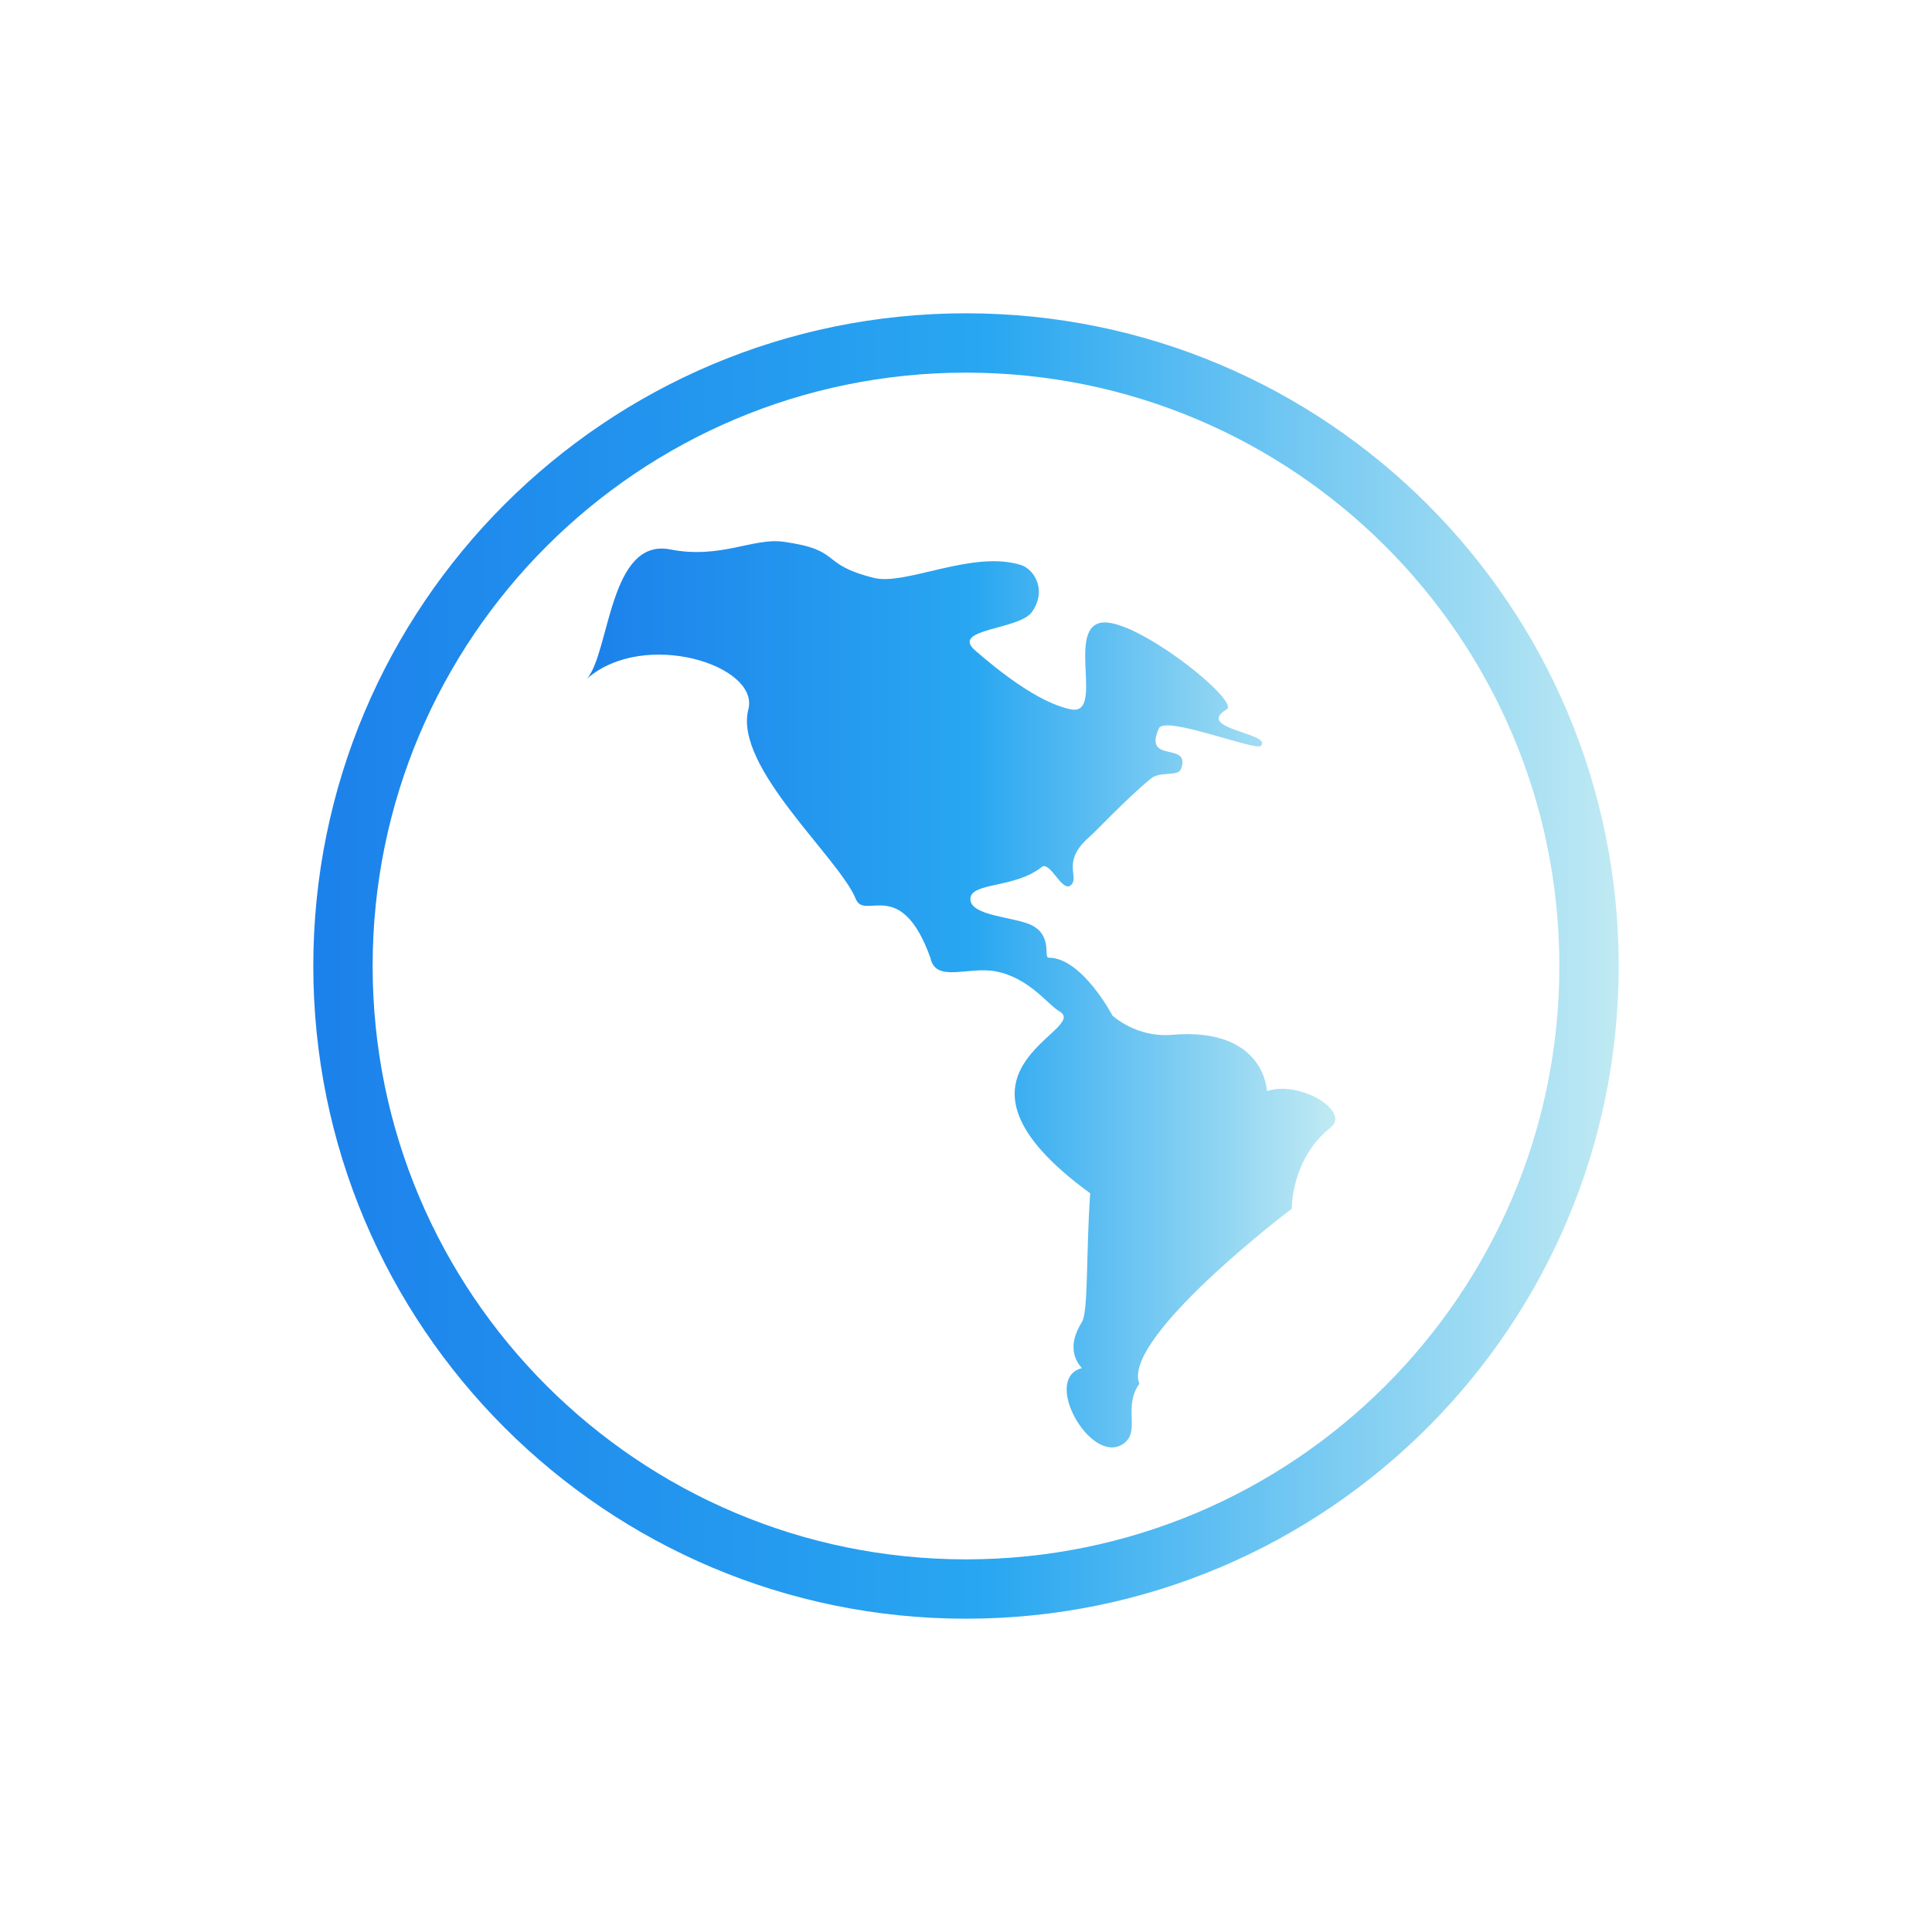
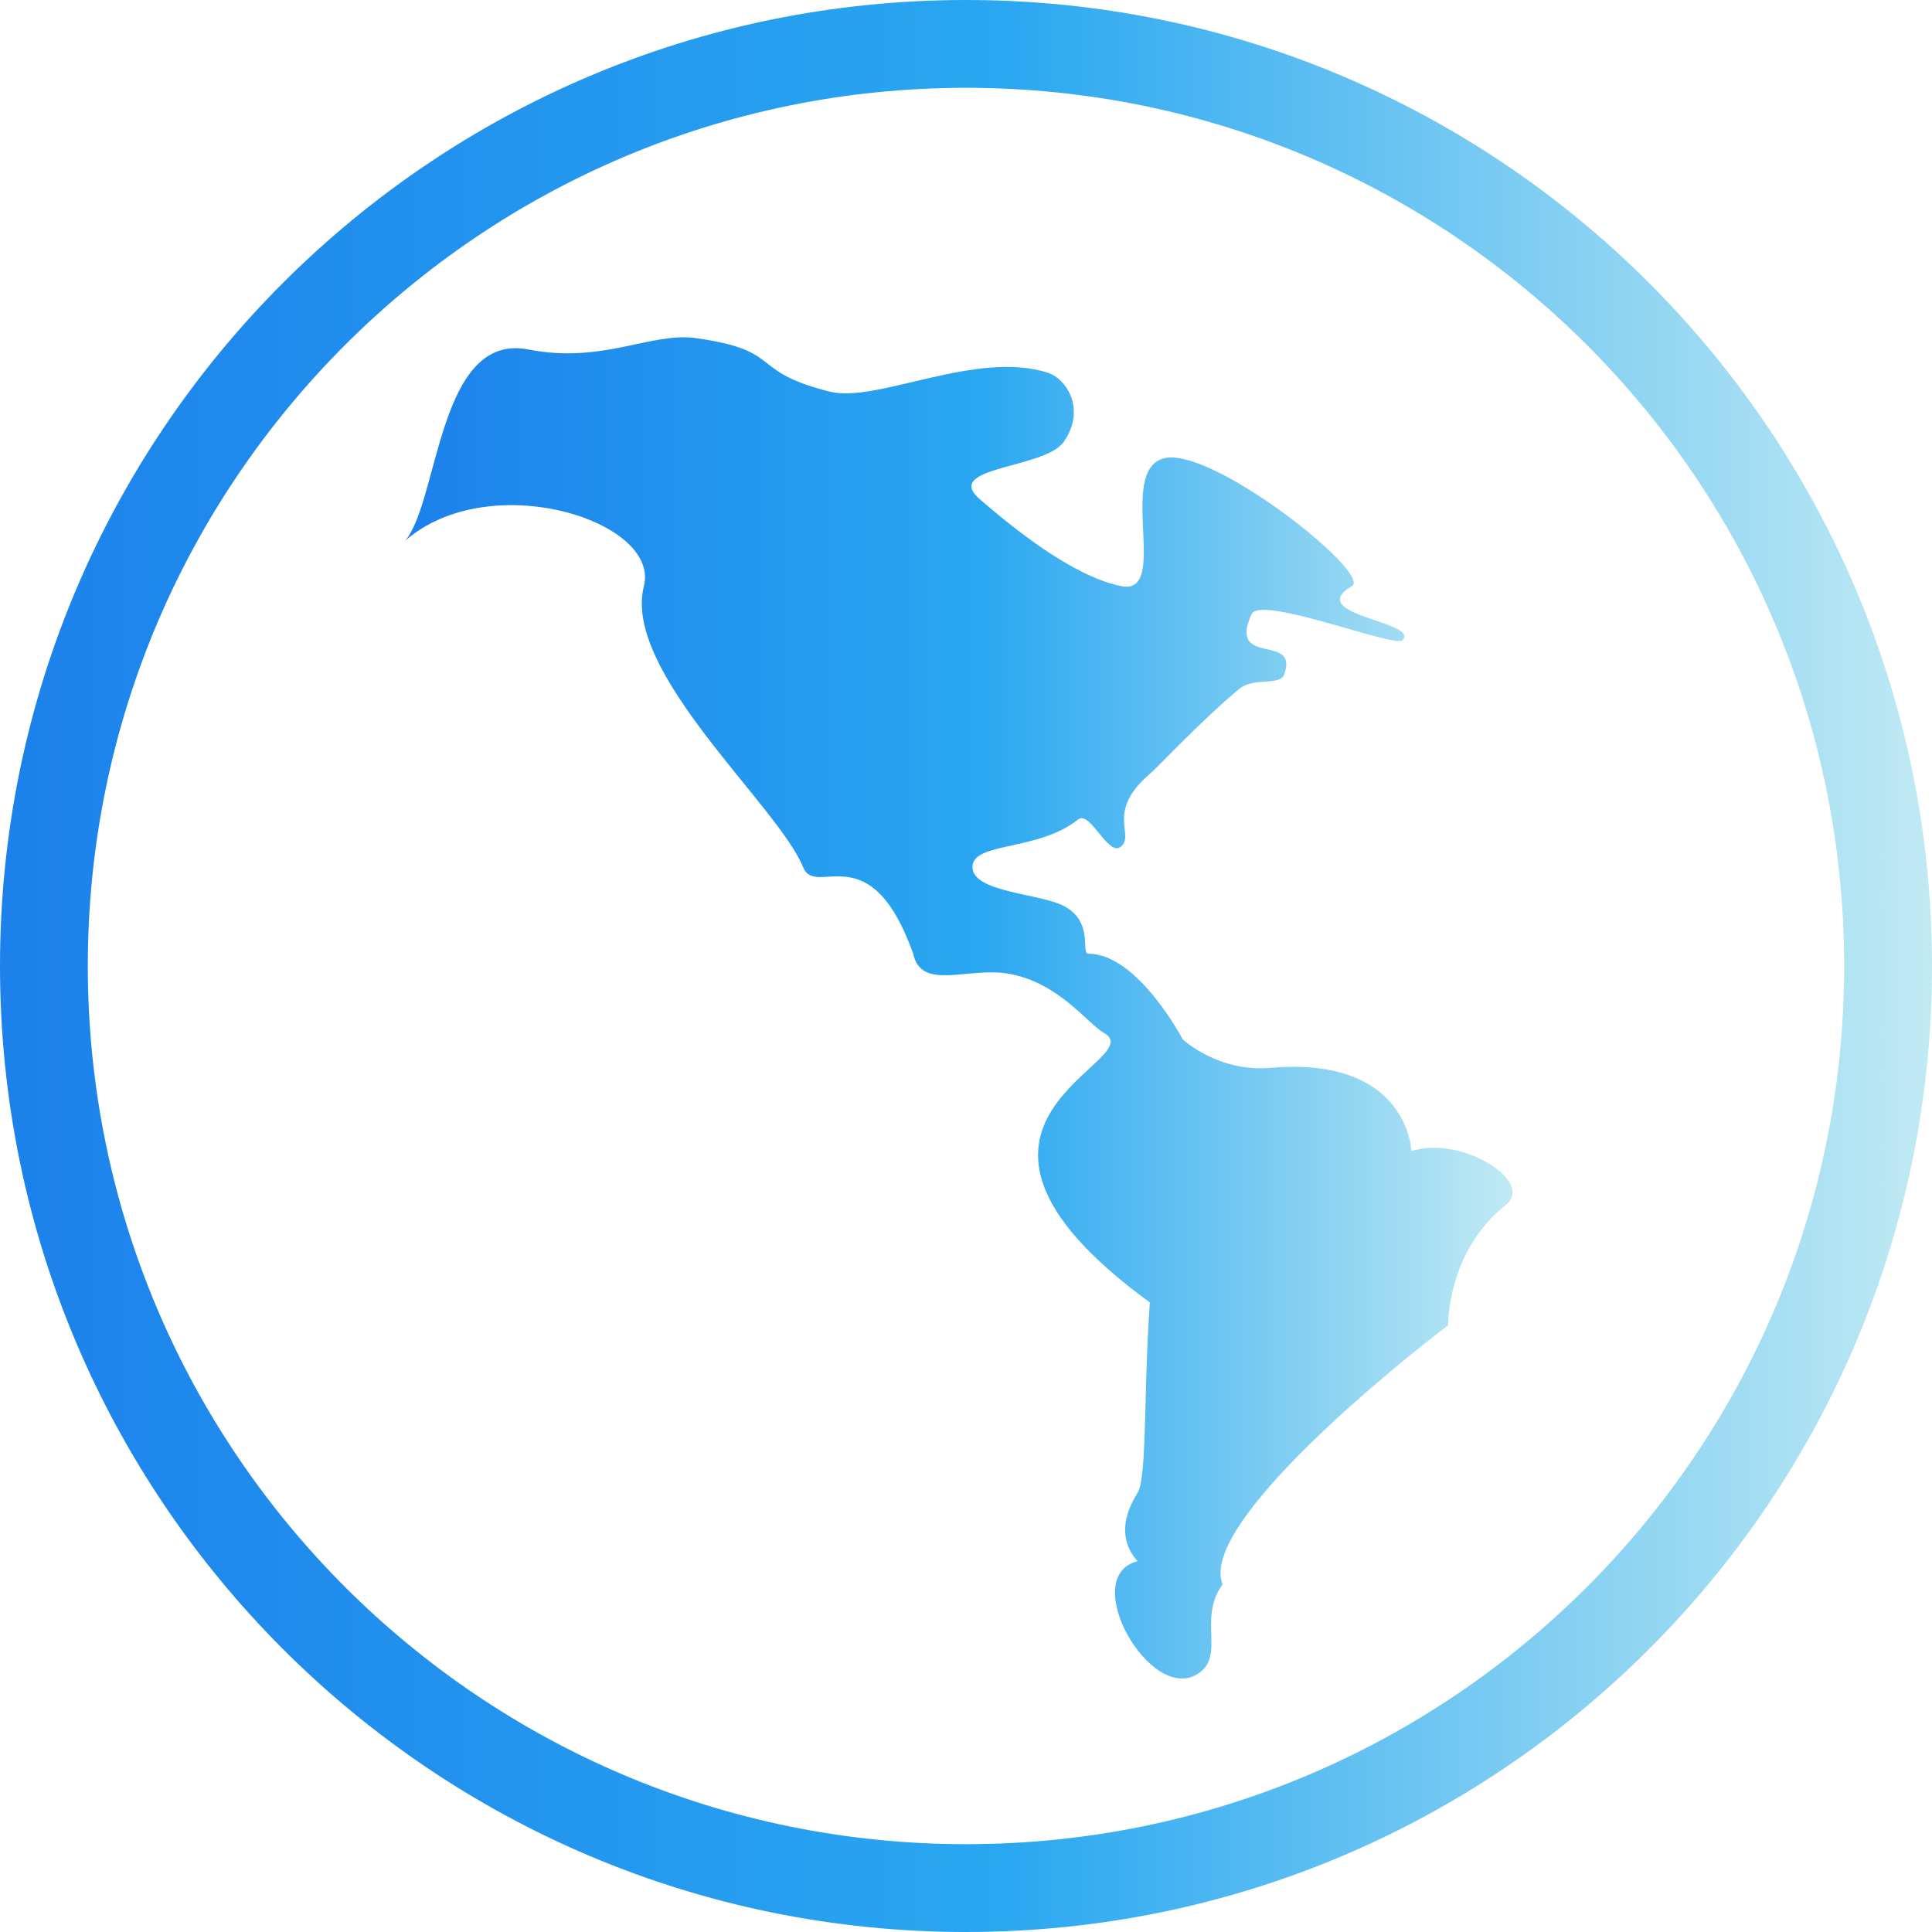
- <svg xmlns="http://www.w3.org/2000/svg" width="148" height="148" viewBox="0 0 148 148" fill="none">
-   <path d="M76.236 74.404C78.818 74.872 80.286 76.981 81.141 77.463C83.723 78.922 70.596 81.986 83.514 91.413C83.186 96.104 83.377 100.477 82.882 101.268C81.746 103.072 82.35 104.231 82.882 104.804C79.8 105.595 83.5 112.154 85.964 110.658C87.477 109.736 85.964 107.822 87.282 106.004C85.964 102.822 96.932 94.113 98.954 92.6C98.954 92.6 98.886 88.772 101.945 86.363C103.464 85.168 99.654 82.745 97.055 83.581C97.055 83.581 96.9 78.659 89.768 79.272C87.036 79.508 85.218 77.795 85.218 77.795C85.218 77.795 82.886 73.363 80.332 73.363C79.918 73.363 80.65 71.722 79.059 70.89C77.809 70.236 74.336 70.195 74.336 68.877C74.336 67.558 77.704 68.086 79.8 66.418C80.432 65.918 81.359 68.377 82.018 67.822C82.768 67.19 81.195 66.031 83.523 64.049C83.945 63.69 86.232 61.231 88.173 59.636C88.873 59.059 90.25 59.504 90.464 58.922C91.273 56.727 87.518 58.572 88.782 55.786C89.236 54.786 96.186 57.54 96.586 57.14C97.55 56.172 91.441 55.845 93.973 54.336C95.046 53.695 86.673 47.054 84.227 47.727C81.777 48.4 84.596 54.877 82.014 54.336C79.454 53.8 76.386 51.281 74.714 49.84C72.746 48.14 78.059 48.277 79.05 46.881C80.236 45.204 79.204 43.604 78.232 43.29C74.523 42.104 69.382 44.881 66.95 44.272C62.65 43.195 64.636 42.145 60.009 41.499C57.7 41.177 55.182 42.845 51.35 42.09C46.677 41.168 46.718 49.936 44.973 51.986C49.35 48.168 58.196 50.959 57.327 54.34C56.196 58.763 64.277 65.7 65.564 68.877C66.236 70.54 69.014 67.077 71.268 73.363C71.677 75.322 74.127 74.022 76.236 74.404Z" fill="url(#paint0_linear_127_1073)" />
-   <path fill-rule="evenodd" clip-rule="evenodd" d="M74 24C101.614 24 124 46.386 124 74C124 101.614 101.614 124 74 124C46.386 124 24 101.614 24 74C24 46.386 46.386 24 74 24ZM74 28.546C48.895 28.546 28.546 48.895 28.546 74C28.546 99.105 48.895 119.454 74 119.454C99.105 119.454 119.454 99.105 119.454 74C119.454 48.895 99.105 28.546 74 28.546Z" fill="url(#paint1_linear_127_1073)" />
+ <svg xmlns="http://www.w3.org/2000/svg" width="100" height="100" viewBox="0 0 100 100" fill="none">
+   <path d="M52.236 50.404C54.818 50.872 56.286 52.981 57.141 53.463C59.723 54.922 46.596 57.986 59.514 67.413C59.186 72.104 59.377 76.477 58.882 77.268C57.745 79.072 58.35 80.231 58.882 80.804C55.8 81.595 59.5 88.154 61.964 86.659C63.477 85.736 61.964 83.822 63.282 82.004C61.964 78.822 72.932 70.113 74.954 68.6C74.954 68.6 74.886 64.772 77.945 62.363C79.464 61.168 75.654 58.745 73.055 59.581C73.055 59.581 72.9 54.658 65.768 55.272C63.036 55.508 61.218 53.795 61.218 53.795C61.218 53.795 58.886 49.363 56.332 49.363C55.918 49.363 56.65 47.722 55.059 46.89C53.809 46.236 50.336 46.195 50.336 44.877C50.336 43.559 53.705 44.086 55.8 42.418C56.432 41.918 57.359 44.377 58.018 43.822C58.768 43.19 57.196 42.031 59.523 40.05C59.946 39.69 62.232 37.231 64.173 35.636C64.873 35.059 66.25 35.504 66.464 34.922C67.273 32.727 63.518 34.572 64.782 31.786C65.236 30.786 72.186 33.54 72.586 33.14C73.55 32.172 67.441 31.845 69.973 30.336C71.046 29.695 62.673 23.054 60.227 23.727C57.777 24.399 60.596 30.877 58.014 30.336C55.455 29.799 52.386 27.281 50.714 25.84C48.745 24.14 54.059 24.277 55.05 22.881C56.236 21.204 55.205 19.604 54.232 19.29C50.523 18.104 45.382 20.881 42.95 20.272C38.65 19.195 40.636 18.145 36.009 17.5C33.7 17.177 31.182 18.845 27.35 18.09C22.677 17.168 22.718 25.936 20.973 27.986C25.35 24.168 34.196 26.959 33.327 30.34C32.196 34.763 40.277 41.7 41.564 44.877C42.236 46.54 45.014 43.077 47.268 49.363C47.677 51.322 50.127 50.022 52.236 50.404Z" fill="url(#paint0_linear_127_1075)" />
+   <path fill-rule="evenodd" clip-rule="evenodd" d="M50 0C77.614 0 100 22.386 100 50C100 77.614 77.614 100 50 100C22.386 100 0 77.614 0 50C0 22.386 22.386 0 50 0ZM50 4.545C24.895 4.545 4.545 24.895 4.545 50C4.545 75.105 24.895 95.454 50 95.454C75.105 95.454 95.454 75.105 95.454 50C95.454 24.895 75.105 4.545 50 4.545Z" fill="url(#paint1_linear_127_1075)" />
  <defs>
-     <linearGradient id="paint0_linear_127_1073" x1="102.292" y1="41.458" x2="44.973" y2="41.458" gradientUnits="userSpaceOnUse">
+     <linearGradient id="paint0_linear_127_1075" x1="78.292" y1="17.458" x2="20.973" y2="17.458" gradientUnits="userSpaceOnUse">
      <stop stop-color="#C0EAF3" />
      <stop offset="0.481" stop-color="#29A7F1" />
      <stop offset="1" stop-color="#1C81EB" />
    </linearGradient>
-     <linearGradient id="paint1_linear_127_1073" x1="124" y1="24" x2="24" y2="24" gradientUnits="userSpaceOnUse">
+     <linearGradient id="paint1_linear_127_1075" x1="100" y1="0" x2="0" y2="0" gradientUnits="userSpaceOnUse">
      <stop stop-color="#C0EAF3" />
      <stop offset="0.481" stop-color="#29A7F1" />
      <stop offset="1" stop-color="#1C81EB" />
    </linearGradient>
  </defs>
</svg>
